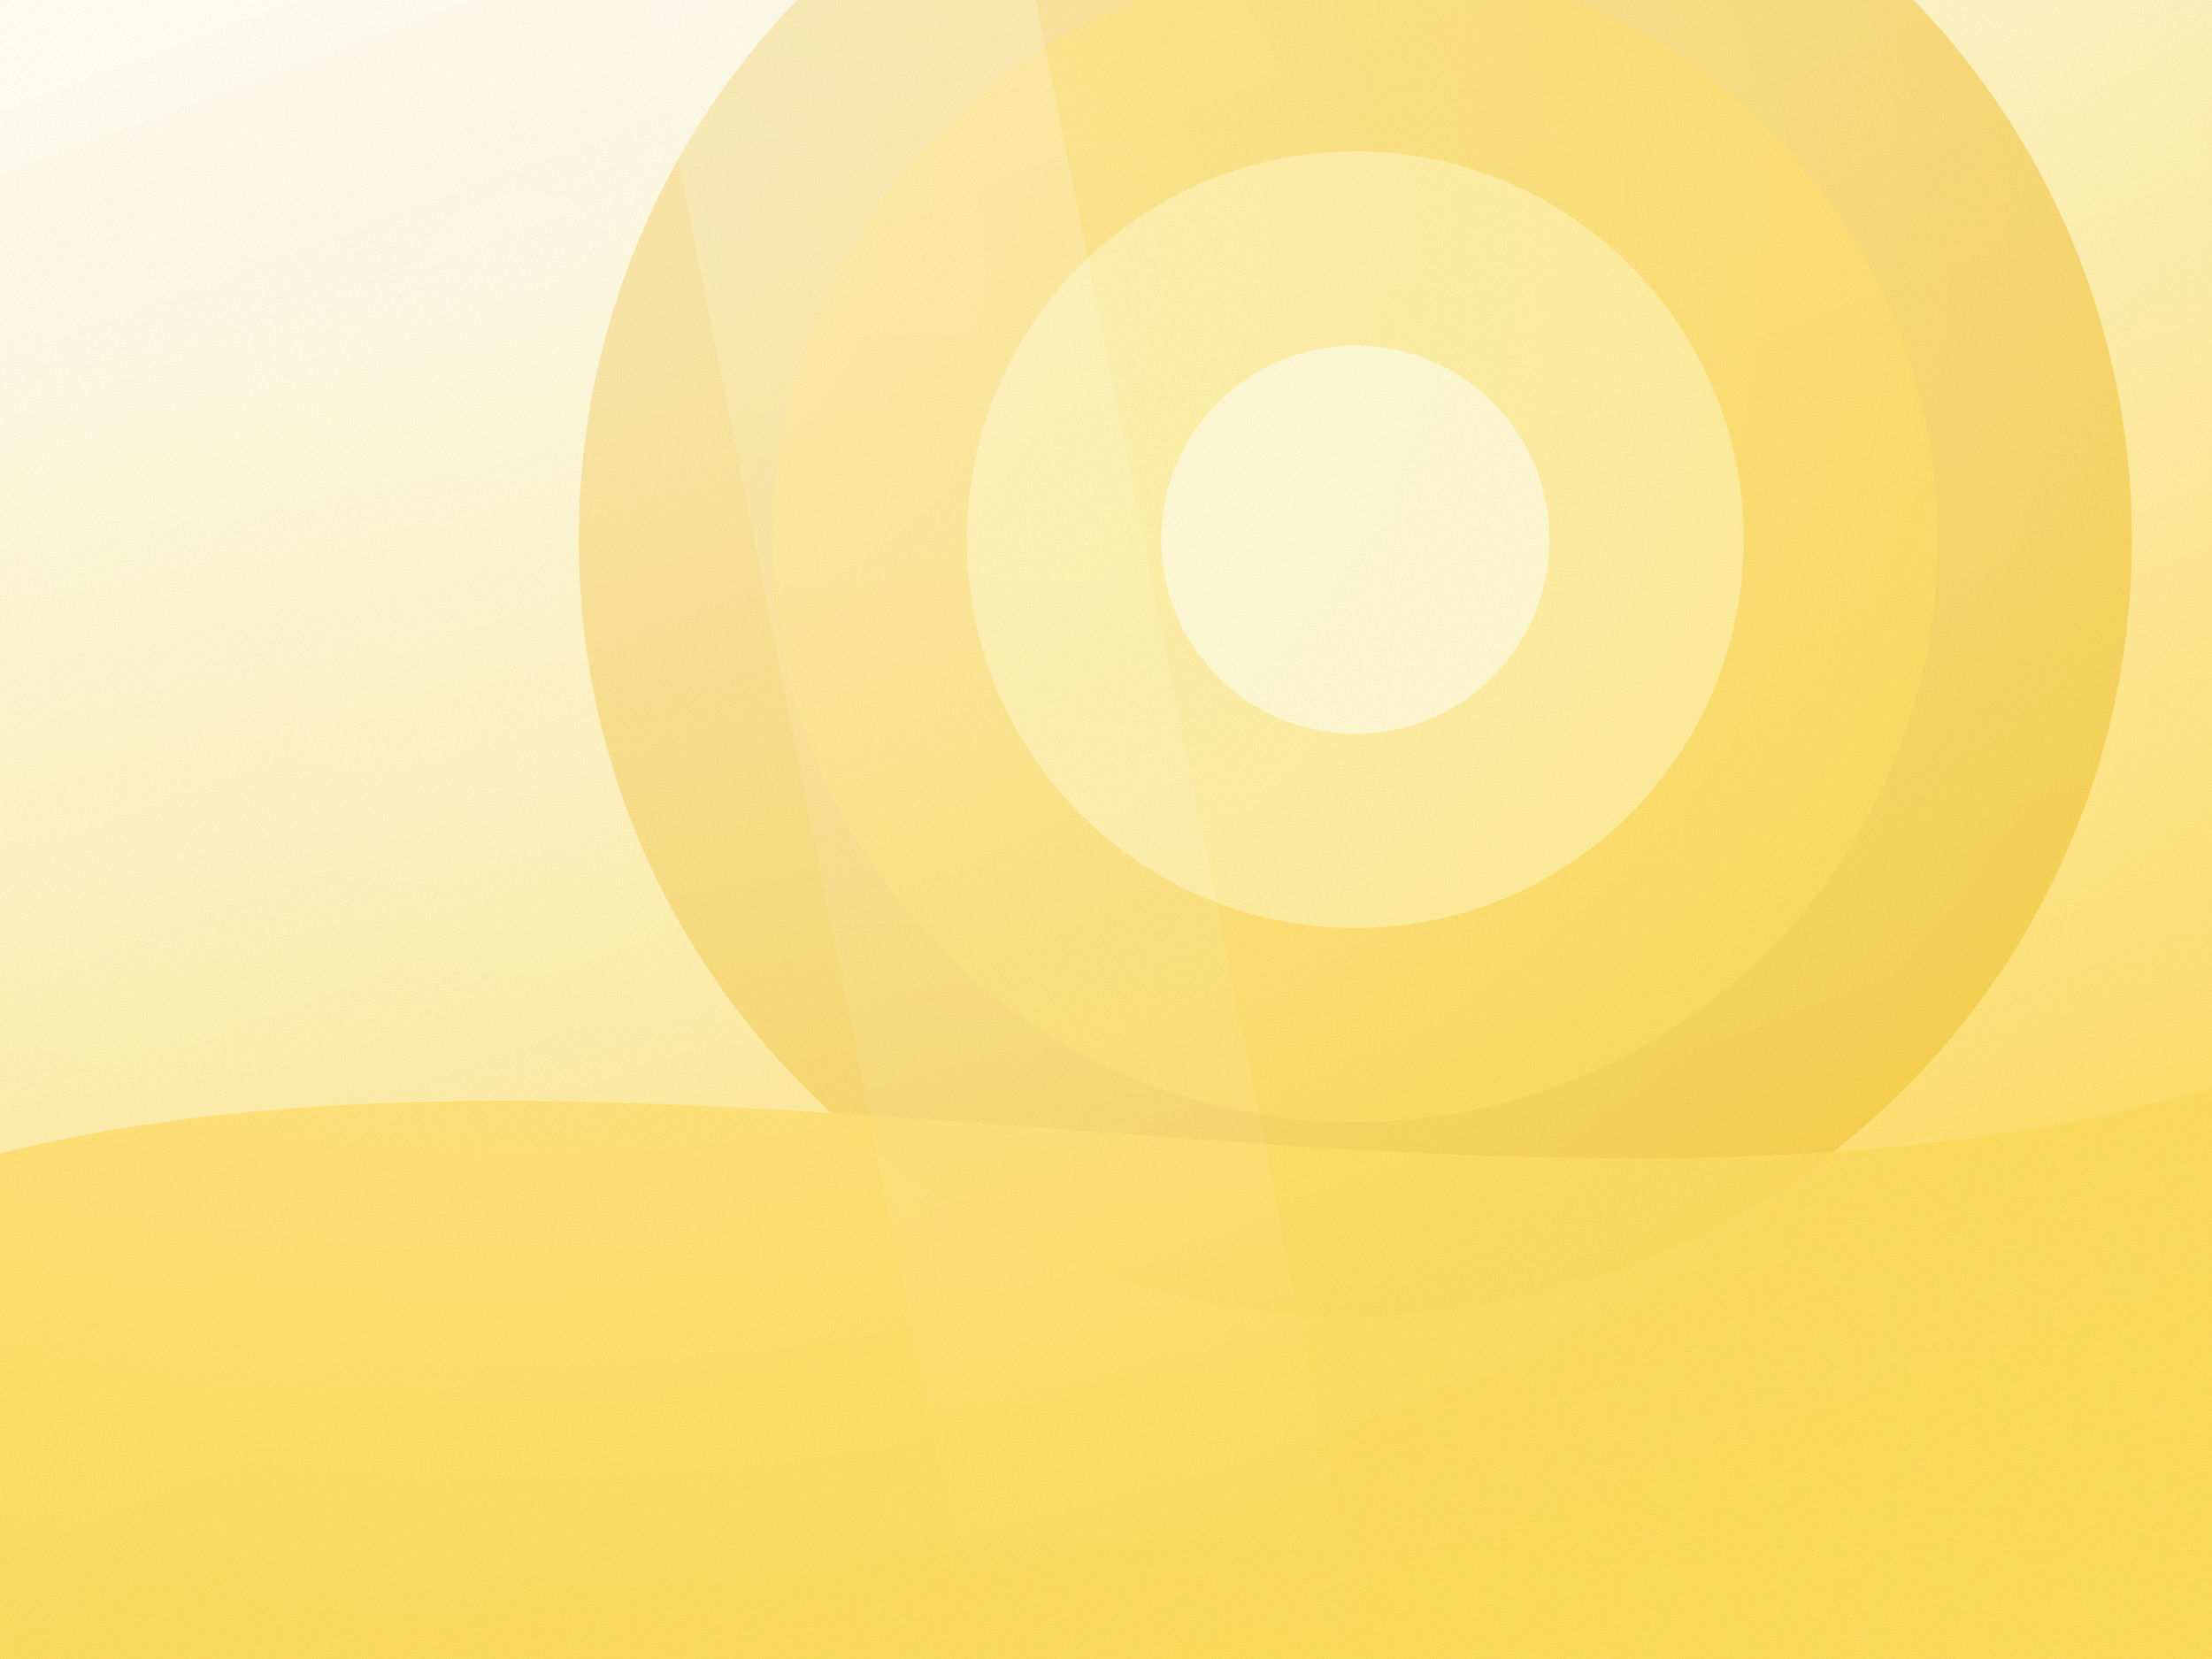
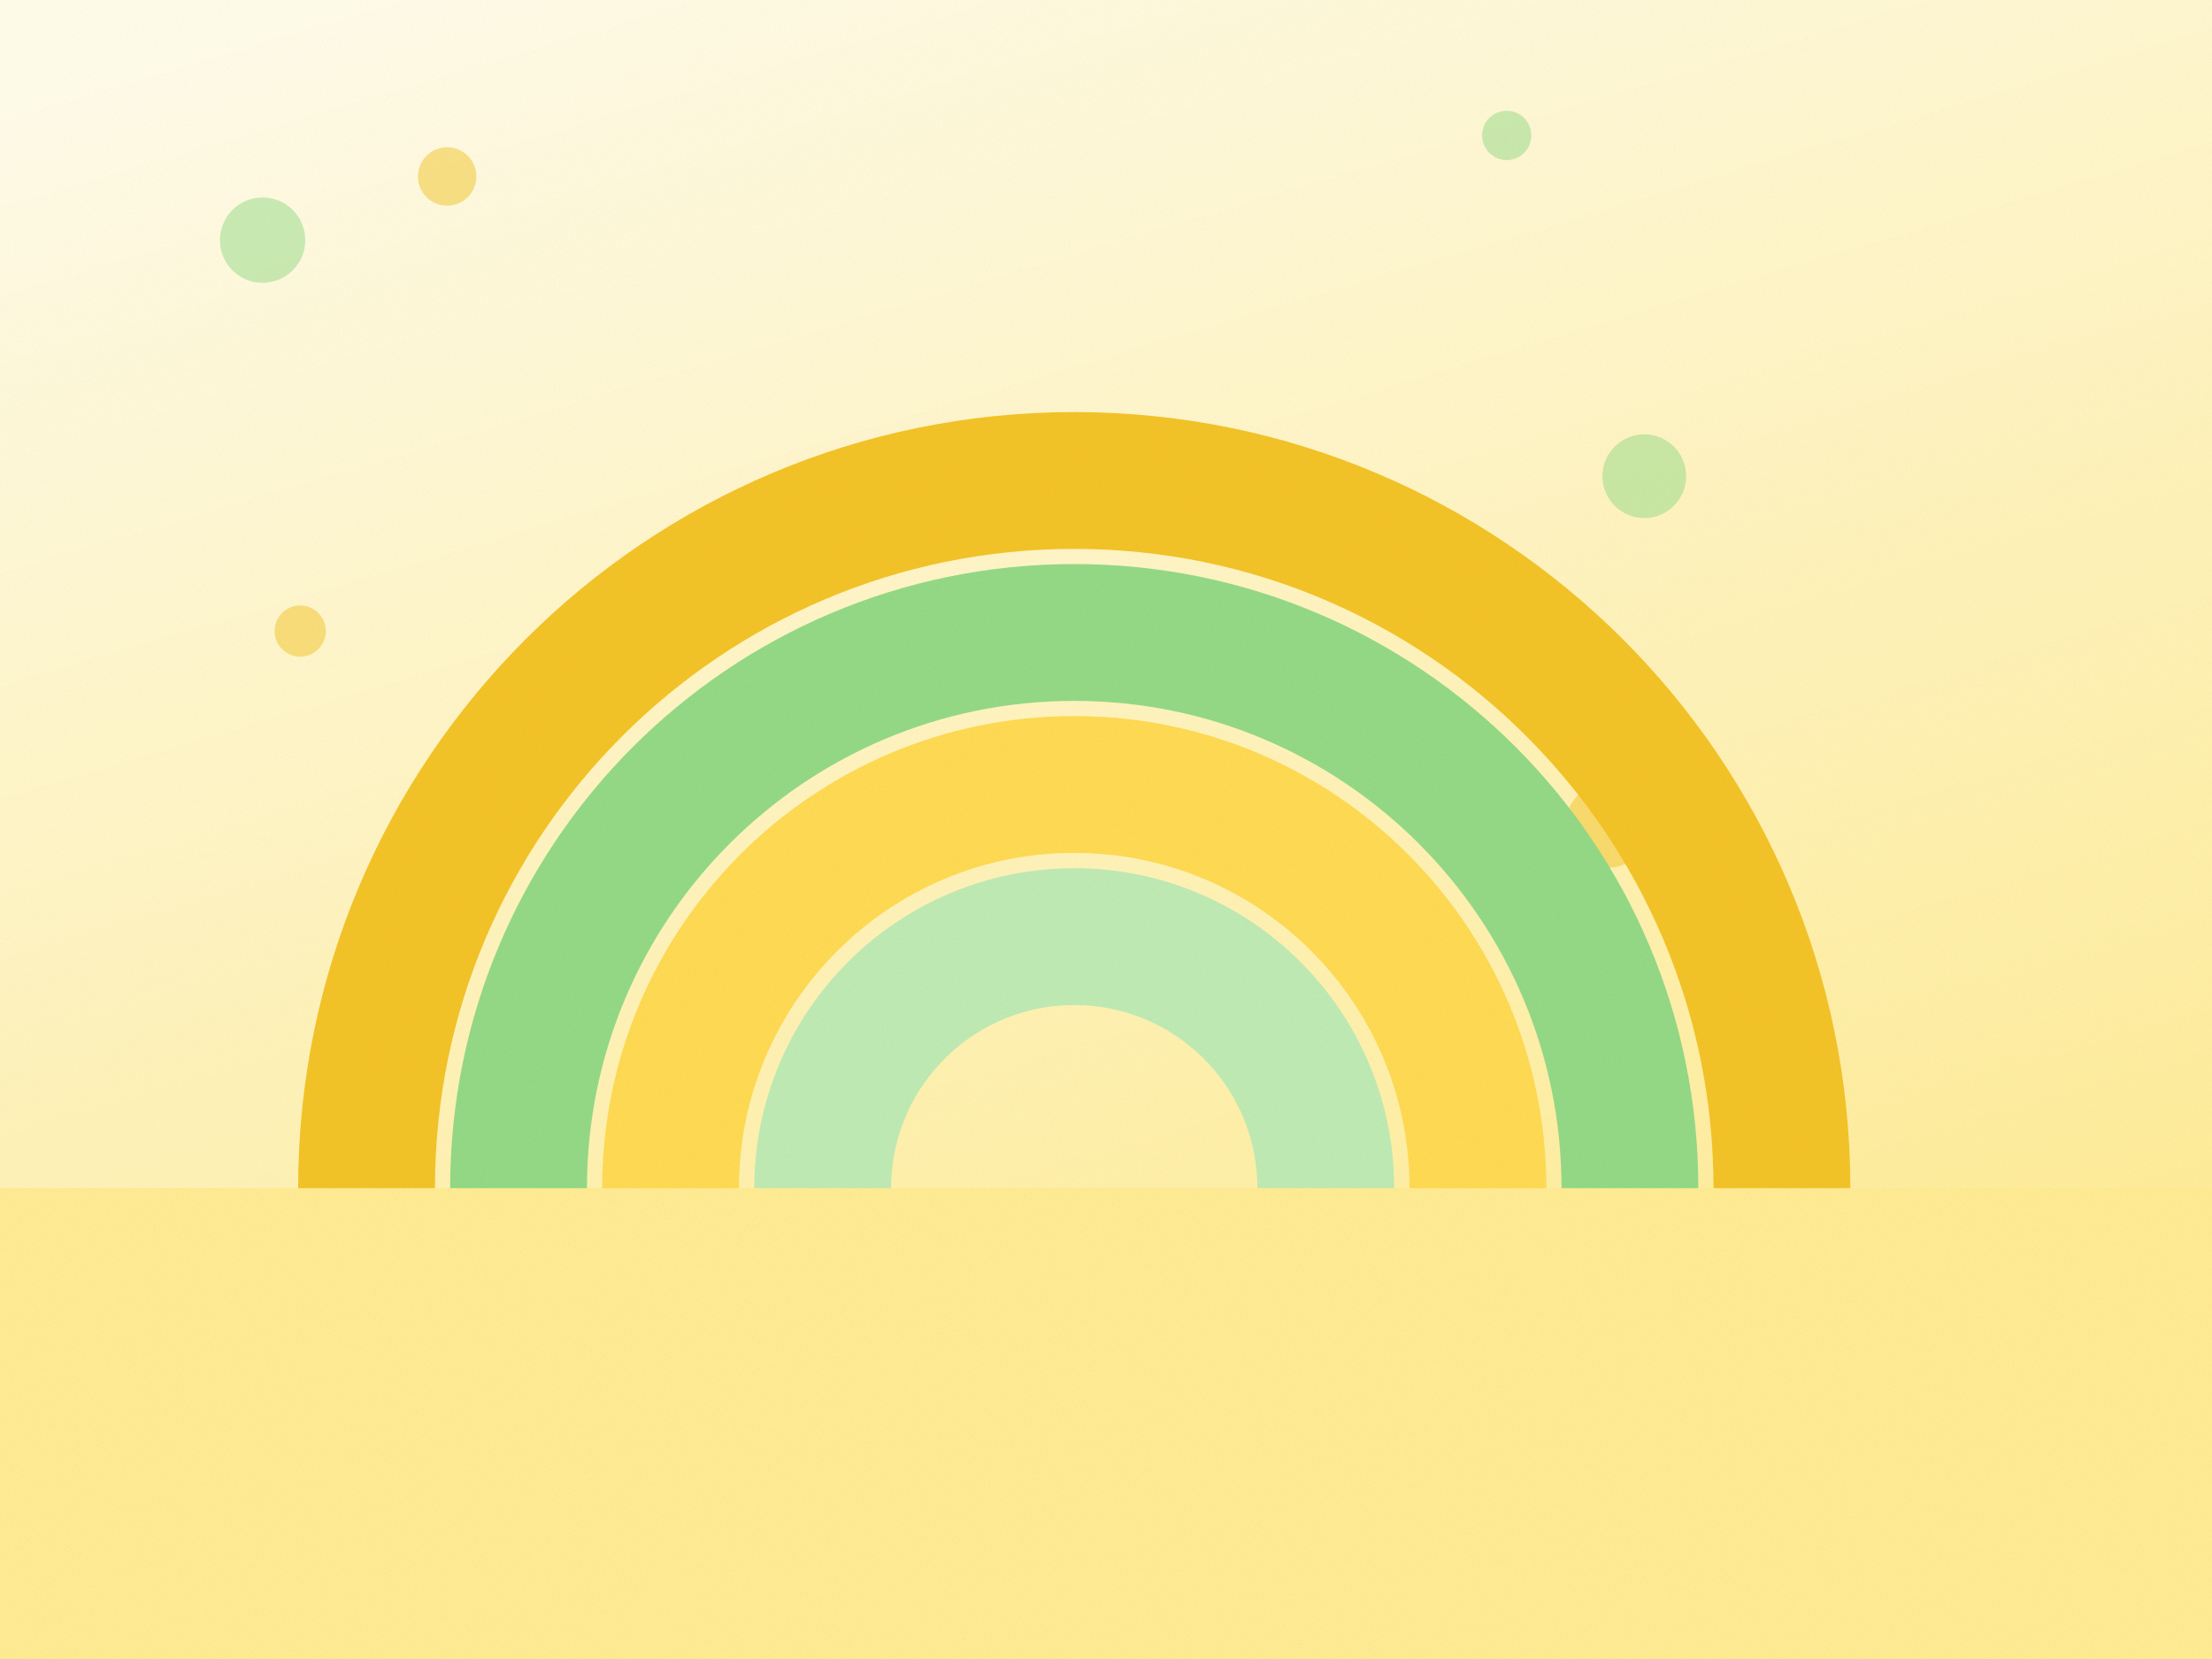
<svg xmlns="http://www.w3.org/2000/svg" viewBox="0 0 1400 1050" width="1400" height="1050" role="presentation">
  <defs>
-     <linearGradient id="sky" x1="0.1" y1="0" x2="0.6" y2="1">
-       <stop offset="0%" stop-color="#FFFDEC" />
-       <stop offset="100%" stop-color="#FFDC5C" />
+     <linearGradient id="sky" x1="0.1" y1="0" x2="0.5" y2="1">
+       <stop offset="0%" stop-color="#FFFCEA" />
+       <stop offset="100%" stop-color="#FFEB93" />
    </linearGradient>
-     <linearGradient id="shaft" x1="0" y1="0" x2="0" y2="1">
-       <stop offset="0%" stop-color="#FFFFFF" stop-opacity="0.42" />
-       <stop offset="100%" stop-color="#FFFFFF" stop-opacity="0" />
-     </linearGradient>
-     <radialGradient id="bloom" cx="24%" cy="16%" r="82%">
-       <stop offset="0%" stop-color="#FFFFFF" stop-opacity="0.38" />
-       <stop offset="100%" stop-color="#FFFFFF" stop-opacity="0" />
-     </radialGradient>
    <filter id="grain" x="0" y="0" width="100%" height="100%">
      <feTurbulence type="fractalNoise" baseFrequency="0.9" numOctaves="3" stitchTiles="stitch" />
      <feColorMatrix type="saturate" values="0" />
    </filter>
  </defs>
  <rect width="1400" height="1050" fill="url(#sky)" />
-   <circle cx="857.8" cy="341.6" r="491.5" fill="#F2C231" opacity="0.55" />
-   <circle cx="857.8" cy="341.6" r="368.6" fill="#FFDC5C" opacity="0.67" />
-   <circle cx="857.8" cy="341.6" r="245.8" fill="#FFEE9B" opacity="0.79" />
-   <circle cx="857.8" cy="341.6" r="122.9" fill="#FFF8CD" opacity="0.91" />
-   <path d="M0 730 C 420 625, 980 814, 1400 688 L 1400 1050 L 0 1050 Z" fill="#FFDC5C" opacity="0.9" />
-   <polygon points="409,0 655.7,0 865.5,1050 618.9,1050" fill="url(#shaft)" opacity="0.45" />
-   <rect width="1400" height="1050" fill="url(#bloom)" />
-   <rect width="1400" height="1050" filter="url(#grain)" opacity="0.11" style="mix-blend-mode:multiply" />
+   <circle cx="953.6" cy="85.7" r="15.6" fill="#94D986" opacity="0.5" />
+   <circle cx="190" cy="399.4" r="16.2" fill="#F3C328" opacity="0.5" />
+   <circle cx="166.2" cy="152" r="27" fill="#94D986" opacity="0.5" />
+   <circle cx="283" cy="111.7" r="18.5" fill="#F3C328" opacity="0.5" />
+   <circle cx="1040.7" cy="301.4" r="26.5" fill="#94D986" opacity="0.5" />
+   <circle cx="1017.7" cy="522.3" r="26.9" fill="#F3C328" opacity="0.5" />
+   <circle cx="798.3" cy="526.3" r="16.8" fill="#94D986" opacity="0.5" />
+   <circle cx="293.1" cy="568.2" r="14.6" fill="#F3C328" opacity="0.5" />
+   <path d="M 232 752 A 447.9 447.9 0 0 1 1127.8 752" fill="none" stroke="#F3C328" stroke-width="86.6" stroke-linecap="round" />
+   <path d="M 328.2 752 A 351.7 351.7 0 0 1 1031.6 752" fill="none" stroke="#94D986" stroke-width="86.6" stroke-linecap="round" />
+   <path d="M 424.4 752 A 255.5 255.5 0 0 1 935.4 752" fill="none" stroke="#FFDA53" stroke-width="86.6" stroke-linecap="round" />
+   <path d="M 520.7 752 A 159.2 159.2 0 0 1 839.1 752" fill="none" stroke="#BFEAB3" stroke-width="86.6" stroke-linecap="round" />
+   <path d="M0 752 H 1400 V 1050 H 0 Z" fill="#FFEB93" />
+   <rect width="1400" height="1050" filter="url(#grain)" opacity="0.07" style="mix-blend-mode:multiply" />
</svg>
